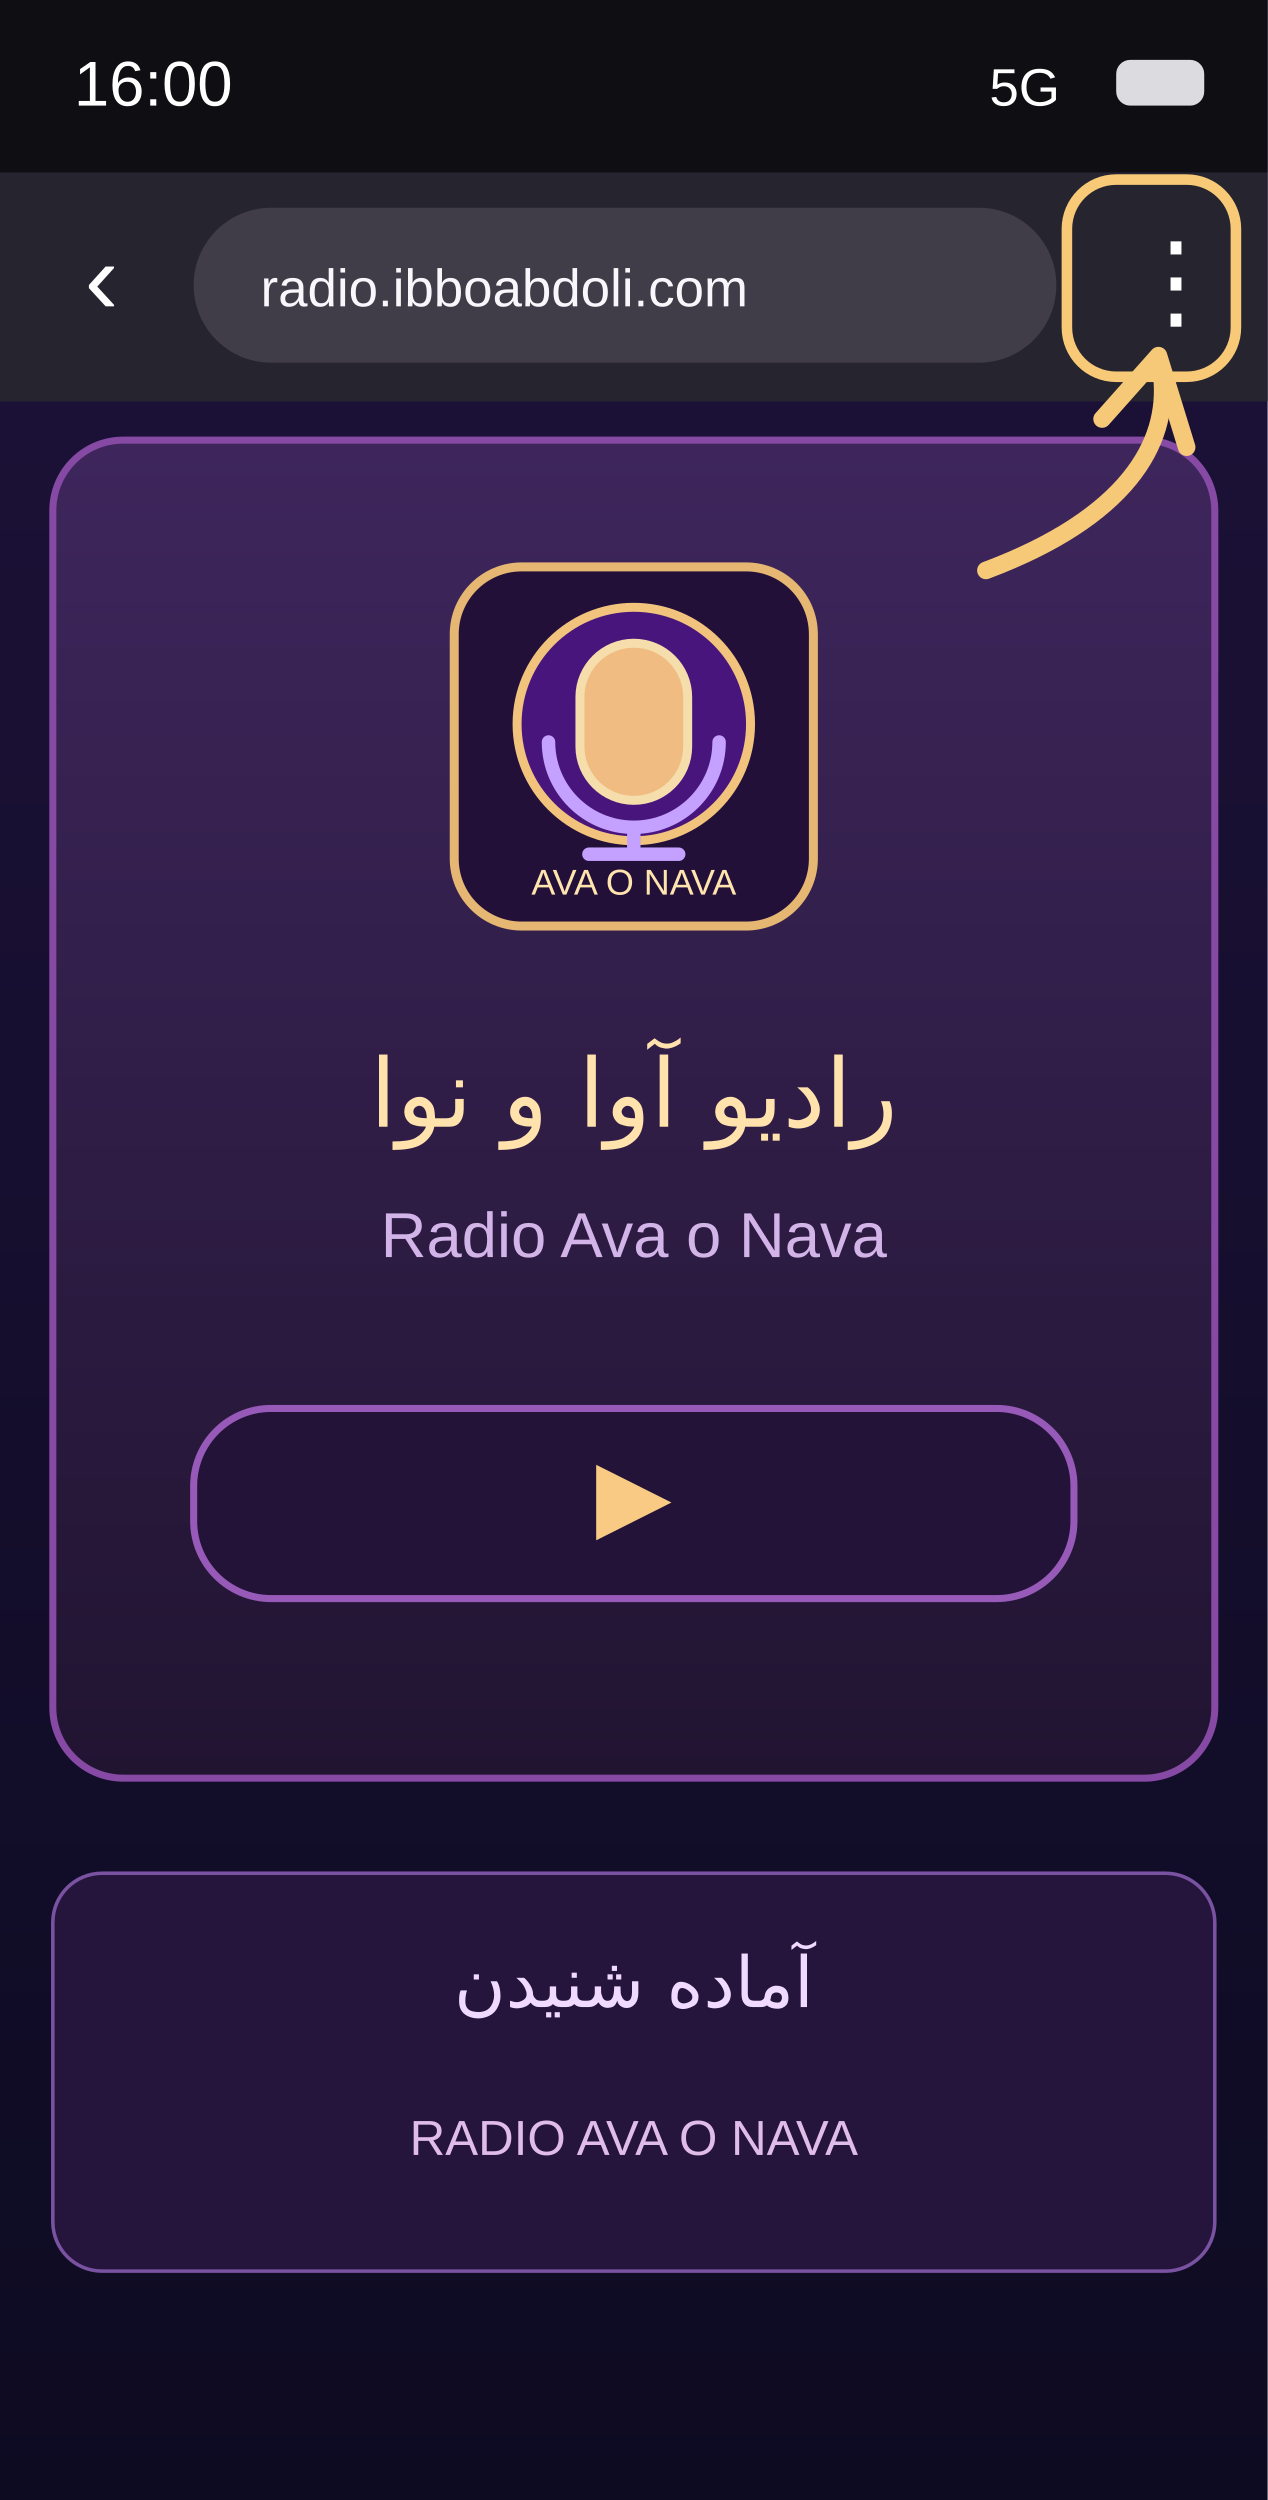
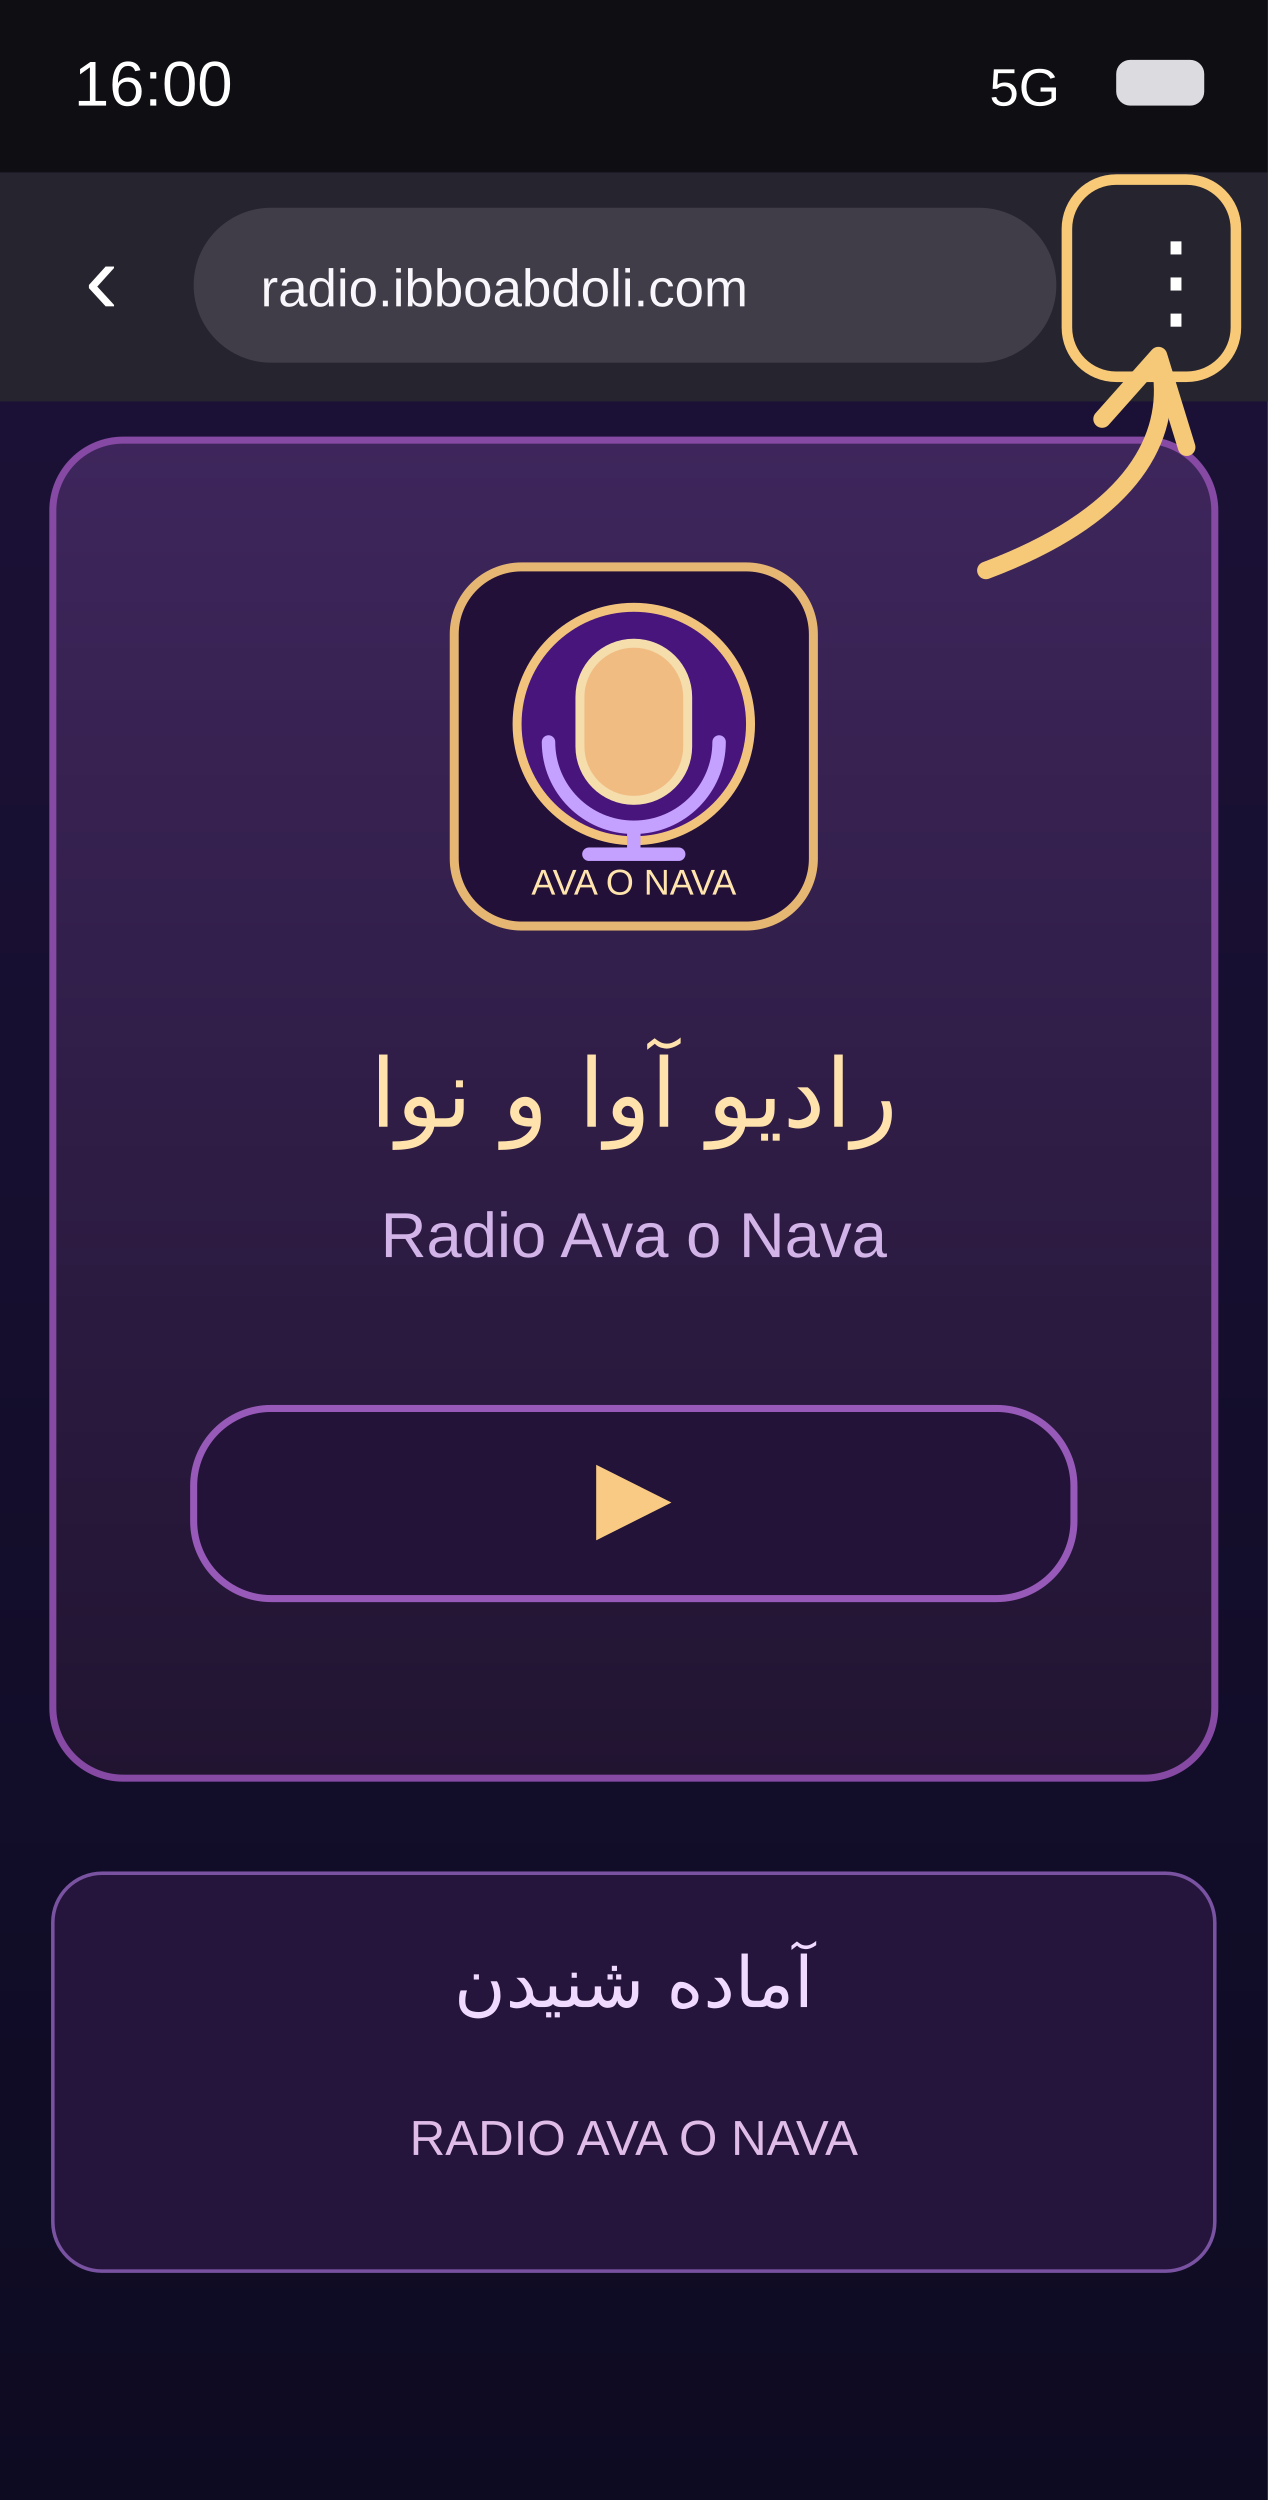
<svg xmlns="http://www.w3.org/2000/svg" width="360" height="710" viewBox="0 0 360 710" role="img" aria-label="مرحله اول: منوی سه‌نقطه کروم">
  <defs>
    <linearGradient id="p" x2="0" y2="1">
      <stop stop-color="#1e123a" />
      <stop offset="1" stop-color="#0d0b22" />
    </linearGradient>
    <linearGradient id="z" x2="0" y2="1">
      <stop stop-color="#3e265c" />
      <stop offset="1" stop-color="#211431" />
    </linearGradient>
  </defs>
+   <rect x="0" y="0" width="360" height="710" fill="#171425" aria-hidden="true" />
  <rect x="0" y="0" width="360" height="710" rx="0" fill="url(#p)" />
  <rect x="0" y="0" width="360" height="49" rx="0" fill="#0e0e13" />
  <text x="21" y="30" font-family="Arial,Tahoma,sans-serif" font-size="18" fill="#fff" text-anchor="start">16:00</text>
  <text x="281" y="30" font-family="Arial,Tahoma,sans-serif" font-size="15" fill="#fff" text-anchor="start">5G</text>
  <rect x="317" y="17" width="25" height="13" rx="4" fill="#dcdce0" />
  <rect x="0" y="49" width="360" height="65" rx="0" fill="#26242e" />
  <text x="24" y="89" font-family="Arial,Tahoma,sans-serif" font-size="29" fill="#fff" text-anchor="start">‹</text>
  <rect x="55" y="59" width="245" height="44" rx="22" fill="#403d49" />
  <text x="74" y="87" font-family="Arial,Tahoma,sans-serif" font-size="15" fill="#f9f7fb" text-anchor="start">radio.ibboabdoli.com</text>
  <text x="319" y="90" font-family="Arial,Tahoma,sans-serif" font-size="30" fill="#fff" text-anchor="start">⋮</text>
  <rect x="15" y="125" width="330" height="380" rx="20" fill="url(#z)" stroke="#8649a4" stroke-width="2" />
  <g transform="translate(129 161) scale(1.275)">
    <rect x="0" y="0" width="80" height="80" rx="15" fill="#221039" stroke="#e6b773" stroke-width="2" />
    <circle cx="40" cy="35" r="26" fill="#47157b" stroke="#f2c37c" stroke-width="2" />
    <path d="M28 40V29a12 12 0 0 1 24 0v11a12 12 0 0 1-24 0Z" fill="#f0bc82" stroke="#f5ddac" stroke-width="2" stroke-linecap="round" stroke-linejoin="round" />
    <path d="M21 39a19 19 0 0 0 38 0M40 58v6M30 64h20" fill="none" stroke="#c4a0ff" stroke-width="3" stroke-linecap="round" stroke-linejoin="round" />
    <text x="40" y="73" font-family="Arial,Tahoma,sans-serif" font-size="8" fill="#ffe4ad" text-anchor="middle">AVA O NAVA</text>
  </g>
  <text x="180" y="320" font-family="Arial,Tahoma,sans-serif" font-size="27" fill="#ffe2ac" text-anchor="middle" direction="rtl">رادیو آوا و نوا</text>
  <text x="180" y="357" font-family="Arial,Tahoma,sans-serif" font-size="18" fill="#d2b4e8" text-anchor="middle">Radio Ava o Nava</text>
  <rect x="55" y="400" width="250" height="54" rx="22" fill="#231338" stroke="#985ab9" stroke-width="2" />
  <text x="180" y="434" font-family="Arial,Tahoma,sans-serif" font-size="28" fill="#f8ca83" text-anchor="middle">▶</text>
  <rect x="15" y="532" width="330" height="113" rx="14" fill="#25143b" stroke="#7953a2" stroke-width="1" />
  <text x="180" y="570" font-family="Arial,Tahoma,sans-serif" font-size="20" fill="#f0daff" text-anchor="middle" direction="rtl">آماده شنیدن</text>
  <text x="180" y="612" font-family="Arial,Tahoma,sans-serif" font-size="14" fill="#e0bce8" text-anchor="middle">RADIO AVA O NAVA</text>
  <rect x="303" y="51" width="48" height="56" rx="14" fill="none" stroke="#f8c977" stroke-width="3" />
  <path d="M280 162C320 147 332 126 330 107" fill="none" stroke="#f6c978" stroke-width="5" stroke-linecap="round" stroke-linejoin="round" />
  <path d="M313 119L329 101L337 127" fill="none" stroke="#f6c978" stroke-width="5" stroke-linecap="round" stroke-linejoin="round" />
</svg>
